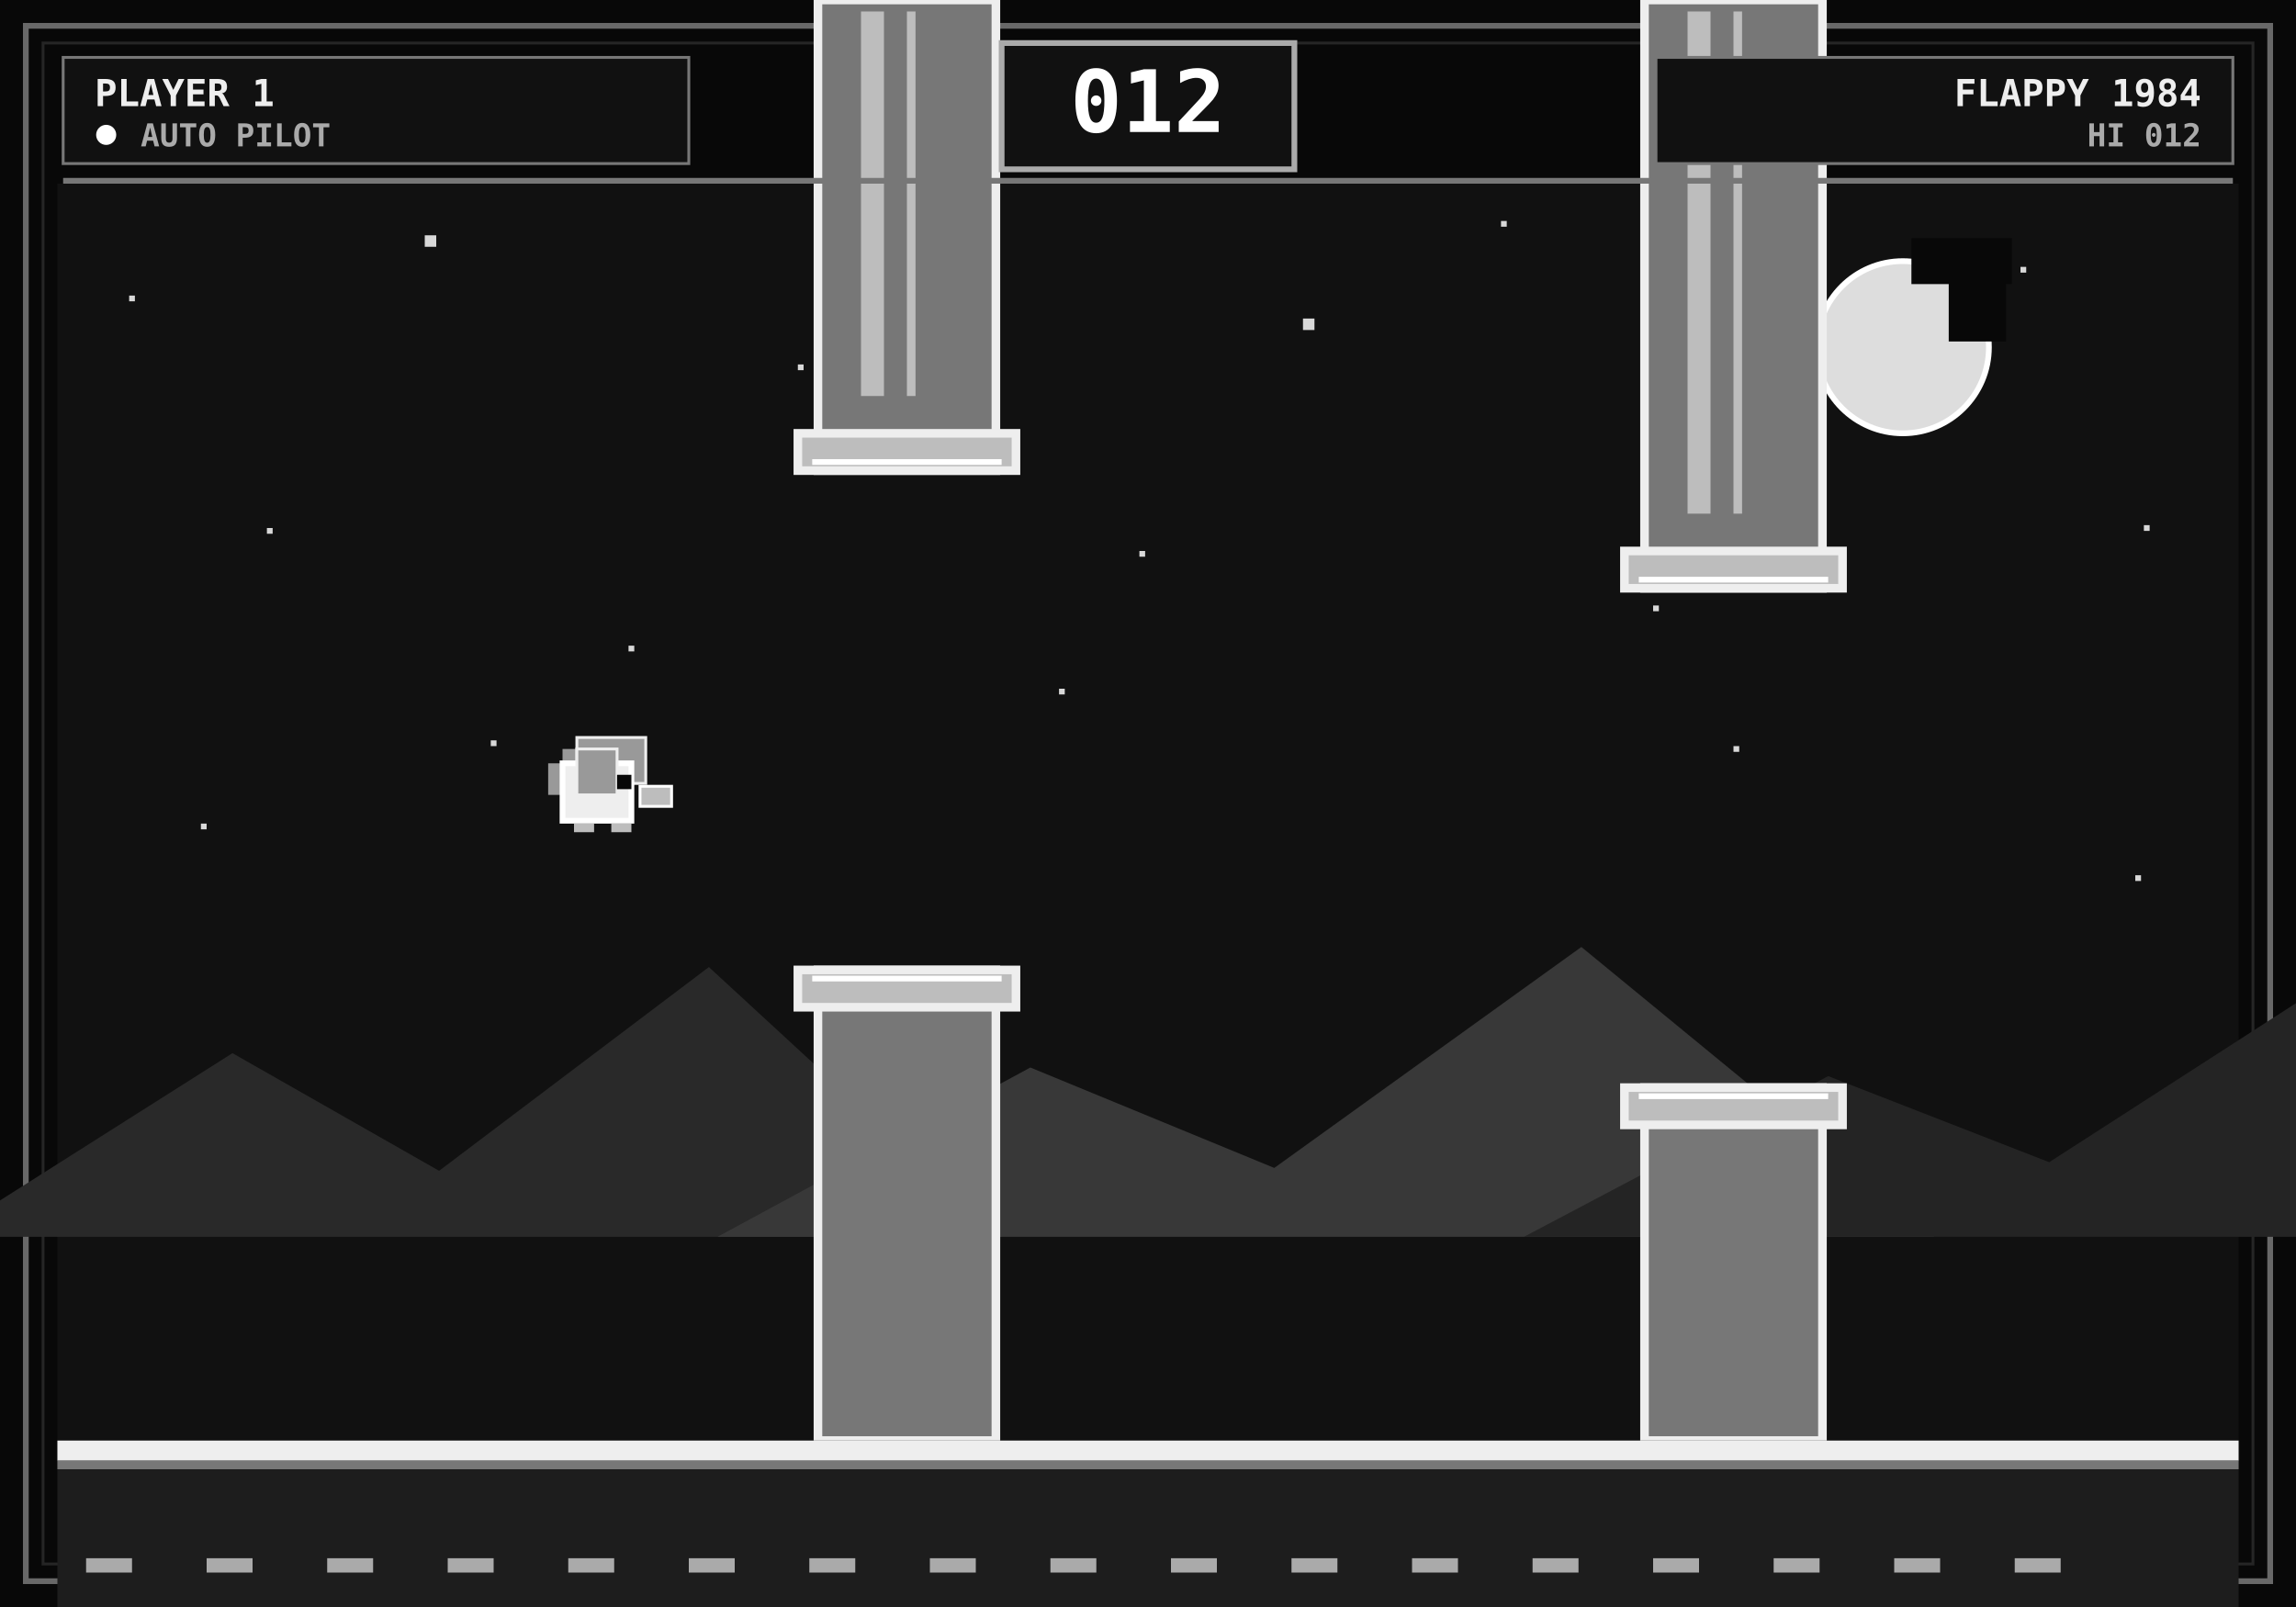
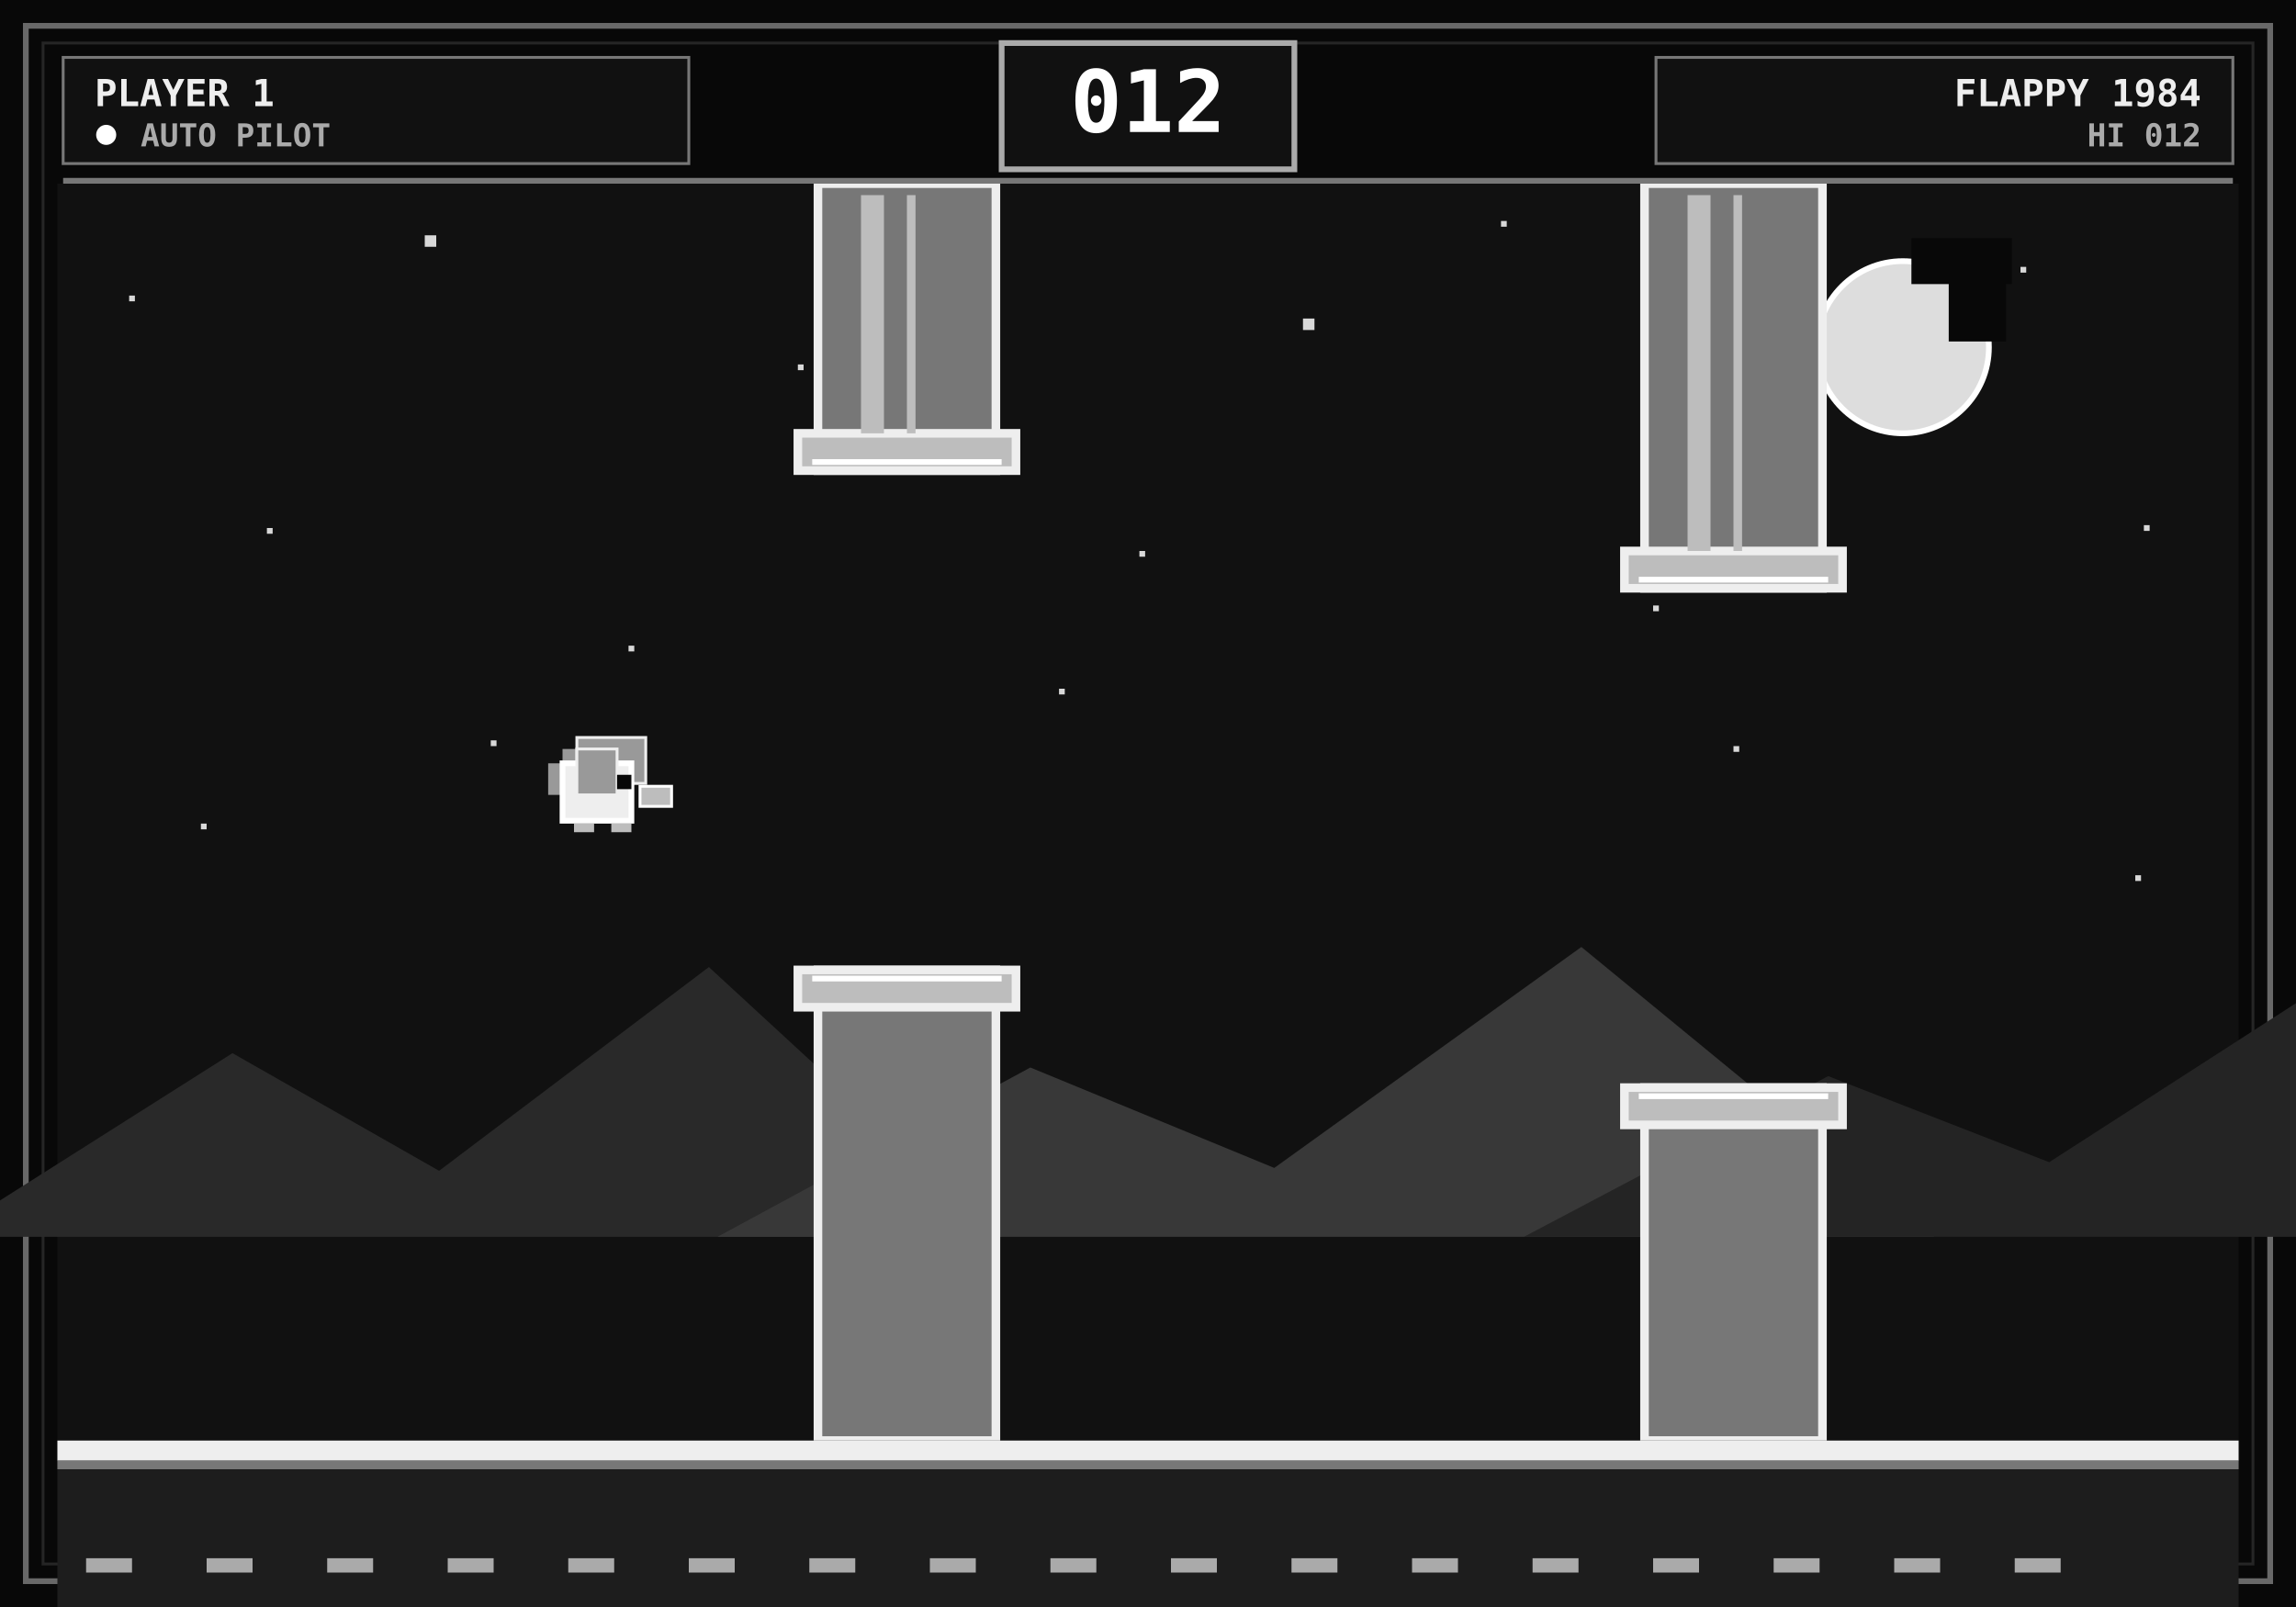
<svg xmlns="http://www.w3.org/2000/svg" width="800" height="560" viewBox="0 0 800 560" role="img" aria-labelledby="title desc">
  <rect width="800" height="560" fill="#080808" />
  <rect x="9" y="9" width="782" height="542" fill="none" stroke="#686868" stroke-width="2" />
  <rect x="15" y="15" width="770" height="530" fill="none" stroke="#252525" />
  <rect x="20" y="64" width="760" height="438" fill="#111" />
  <g fill="#d8d8d8">
    <rect x="45" y="103" width="2" height="2" />
    <rect x="93" y="184" width="2" height="2" />
    <rect x="148" y="82" width="4" height="4" />
    <rect x="219" y="225" width="2" height="2" />
    <rect x="278" y="127" width="2" height="2" />
    <rect x="333" y="88" width="2" height="2" />
    <rect x="397" y="192" width="2" height="2" />
    <rect x="454" y="111" width="4" height="4" />
    <rect x="523" y="77" width="2" height="2" />
    <rect x="576" y="211" width="2" height="2" />
    <rect x="641" y="139" width="2" height="2" />
    <rect x="747" y="183" width="2" height="2" />
    <rect x="704" y="93" width="2" height="2" />
    <rect x="369" y="240" width="2" height="2" />
    <rect x="171" y="258" width="2" height="2" />
    <rect x="604" y="260" width="2" height="2" />
    <rect x="70" y="287" width="2" height="2" />
    <rect x="744" y="305" width="2" height="2" />
  </g>
  <circle cx="663" cy="121" r="30" fill="#ddd" stroke="#fff" stroke-width="2" />
  <g fill="#080808">
    <rect x="666" y="83" width="35" height="16" />
    <rect x="679" y="97" width="20" height="22" />
  </g>
  <path d="M-20 431 81 367 153 408 247 337 349 431Z" fill="#292929" />
  <path d="M250 431 359 372 444 407 551 330 674 431Z" fill="#383838" />
  <path d="M531 431 637 375 714 405 804 347 830 431Z" fill="#242424" />
  <g stroke="#eee" stroke-width="3">
-     <rect x="285" y="0" width="62" height="164" fill="#777" />
+     <rect x="285" y="64" width="62" height="100" fill="#777" />
    <rect x="278" y="151" width="76" height="13" fill="#bdbdbd" />
    <rect x="285" y="338" width="62" height="164" fill="#777" />
    <rect x="278" y="338" width="76" height="13" fill="#bdbdbd" />
-     <rect x="573" y="0" width="62" height="205" fill="#777" />
+     <rect x="573" y="64" width="62" height="141" fill="#777" />
    <rect x="566" y="192" width="76" height="13" fill="#bdbdbd" />
    <rect x="573" y="379" width="62" height="123" fill="#777" />
    <rect x="566" y="379" width="76" height="13" fill="#bdbdbd" />
  </g>
  <g fill="#bdbdbd">
-     <rect x="300" y="4" width="8" height="134" />
-     <rect x="316" y="4" width="3" height="134" />
-     <rect x="588" y="4" width="8" height="175" />
-     <rect x="604" y="4" width="3" height="175" />
+     <rect x="300" y="68" width="8" height="83" />
+     <rect x="316" y="68" width="3" height="83" />
+     <rect x="588" y="68" width="8" height="124" />
+     <rect x="604" y="68" width="3" height="124" />
  </g>
  <g stroke="#fff" stroke-width="2">
    <path d="M283 161h66M571 202h66M283 341h66M571 382h66" />
  </g>
  <g fill="#999">
    <rect x="191" y="266" width="5" height="11" />
    <rect x="196" y="261" width="24" height="20" />
  </g>
  <rect x="201" y="257" width="24" height="16" fill="#999" stroke="#eee" />
  <rect x="196" y="266" width="24" height="20" fill="#eee" stroke="#fff" stroke-width="2" />
  <rect x="201" y="261" width="14" height="16" fill="#999" stroke="#eee" />
  <rect x="215" y="270" width="5" height="5" fill="#080808" />
  <rect x="223" y="274" width="11" height="7" fill="#bdbdbd" stroke="#fff" />
  <rect x="200" y="287" width="7" height="3" fill="#bdbdbd" />
  <rect x="213" y="287" width="7" height="3" fill="#bdbdbd" />
  <rect x="20" y="502" width="760" height="58" fill="#1d1d1d" />
  <rect x="20" y="502" width="760" height="7" fill="#eee" />
  <rect x="20" y="509" width="760" height="3" fill="#777" />
  <g fill="#aaa">
    <path d="M30 543h16v5H30zm42 0h16v5H72zm42 0h16v5h-16zm42 0h16v5h-16zm42 0h16v5h-16zm42 0h16v5h-16zm42 0h16v5h-16zm42 0h16v5h-16zm42 0h16v5h-16zm42 0h16v5h-16zm42 0h16v5h-16zm42 0h16v5h-16zm42 0h16v5h-16zm42 0h16v5h-16zm42 0h16v5h-16zm42 0h16v5h-16zm42 0h16v5h-16z" />
  </g>
  <rect x="22" y="20" width="218" height="37" fill="#111" stroke="#777" />
  <text x="33" y="37" fill="#eee" font-family="monospace" font-size="13" font-weight="bold">PLAYER 1</text>
  <circle cx="37" cy="47" r="3.5" fill="#fff" />
  <text x="49" y="51" fill="#aaa" font-family="monospace" font-size="11" font-weight="bold">AUTO PILOT</text>
  <rect x="349" y="15" width="102" height="44" fill="#111" stroke="#aaa" stroke-width="2" />
  <text x="400" y="46" text-anchor="middle" fill="#fff" font-family="monospace" font-size="30" font-weight="bold">012</text>
  <rect x="577" y="20" width="201" height="37" fill="#111" stroke="#777" />
  <text x="767" y="37" text-anchor="end" fill="#eee" font-family="monospace" font-size="13" font-weight="bold">FLAPPY 1984</text>
  <text x="767" y="51" text-anchor="end" fill="#aaa" font-family="monospace" font-size="11" font-weight="bold">HI  012</text>
  <path d="M22 63h756" stroke="#777" stroke-width="2" />
</svg>
